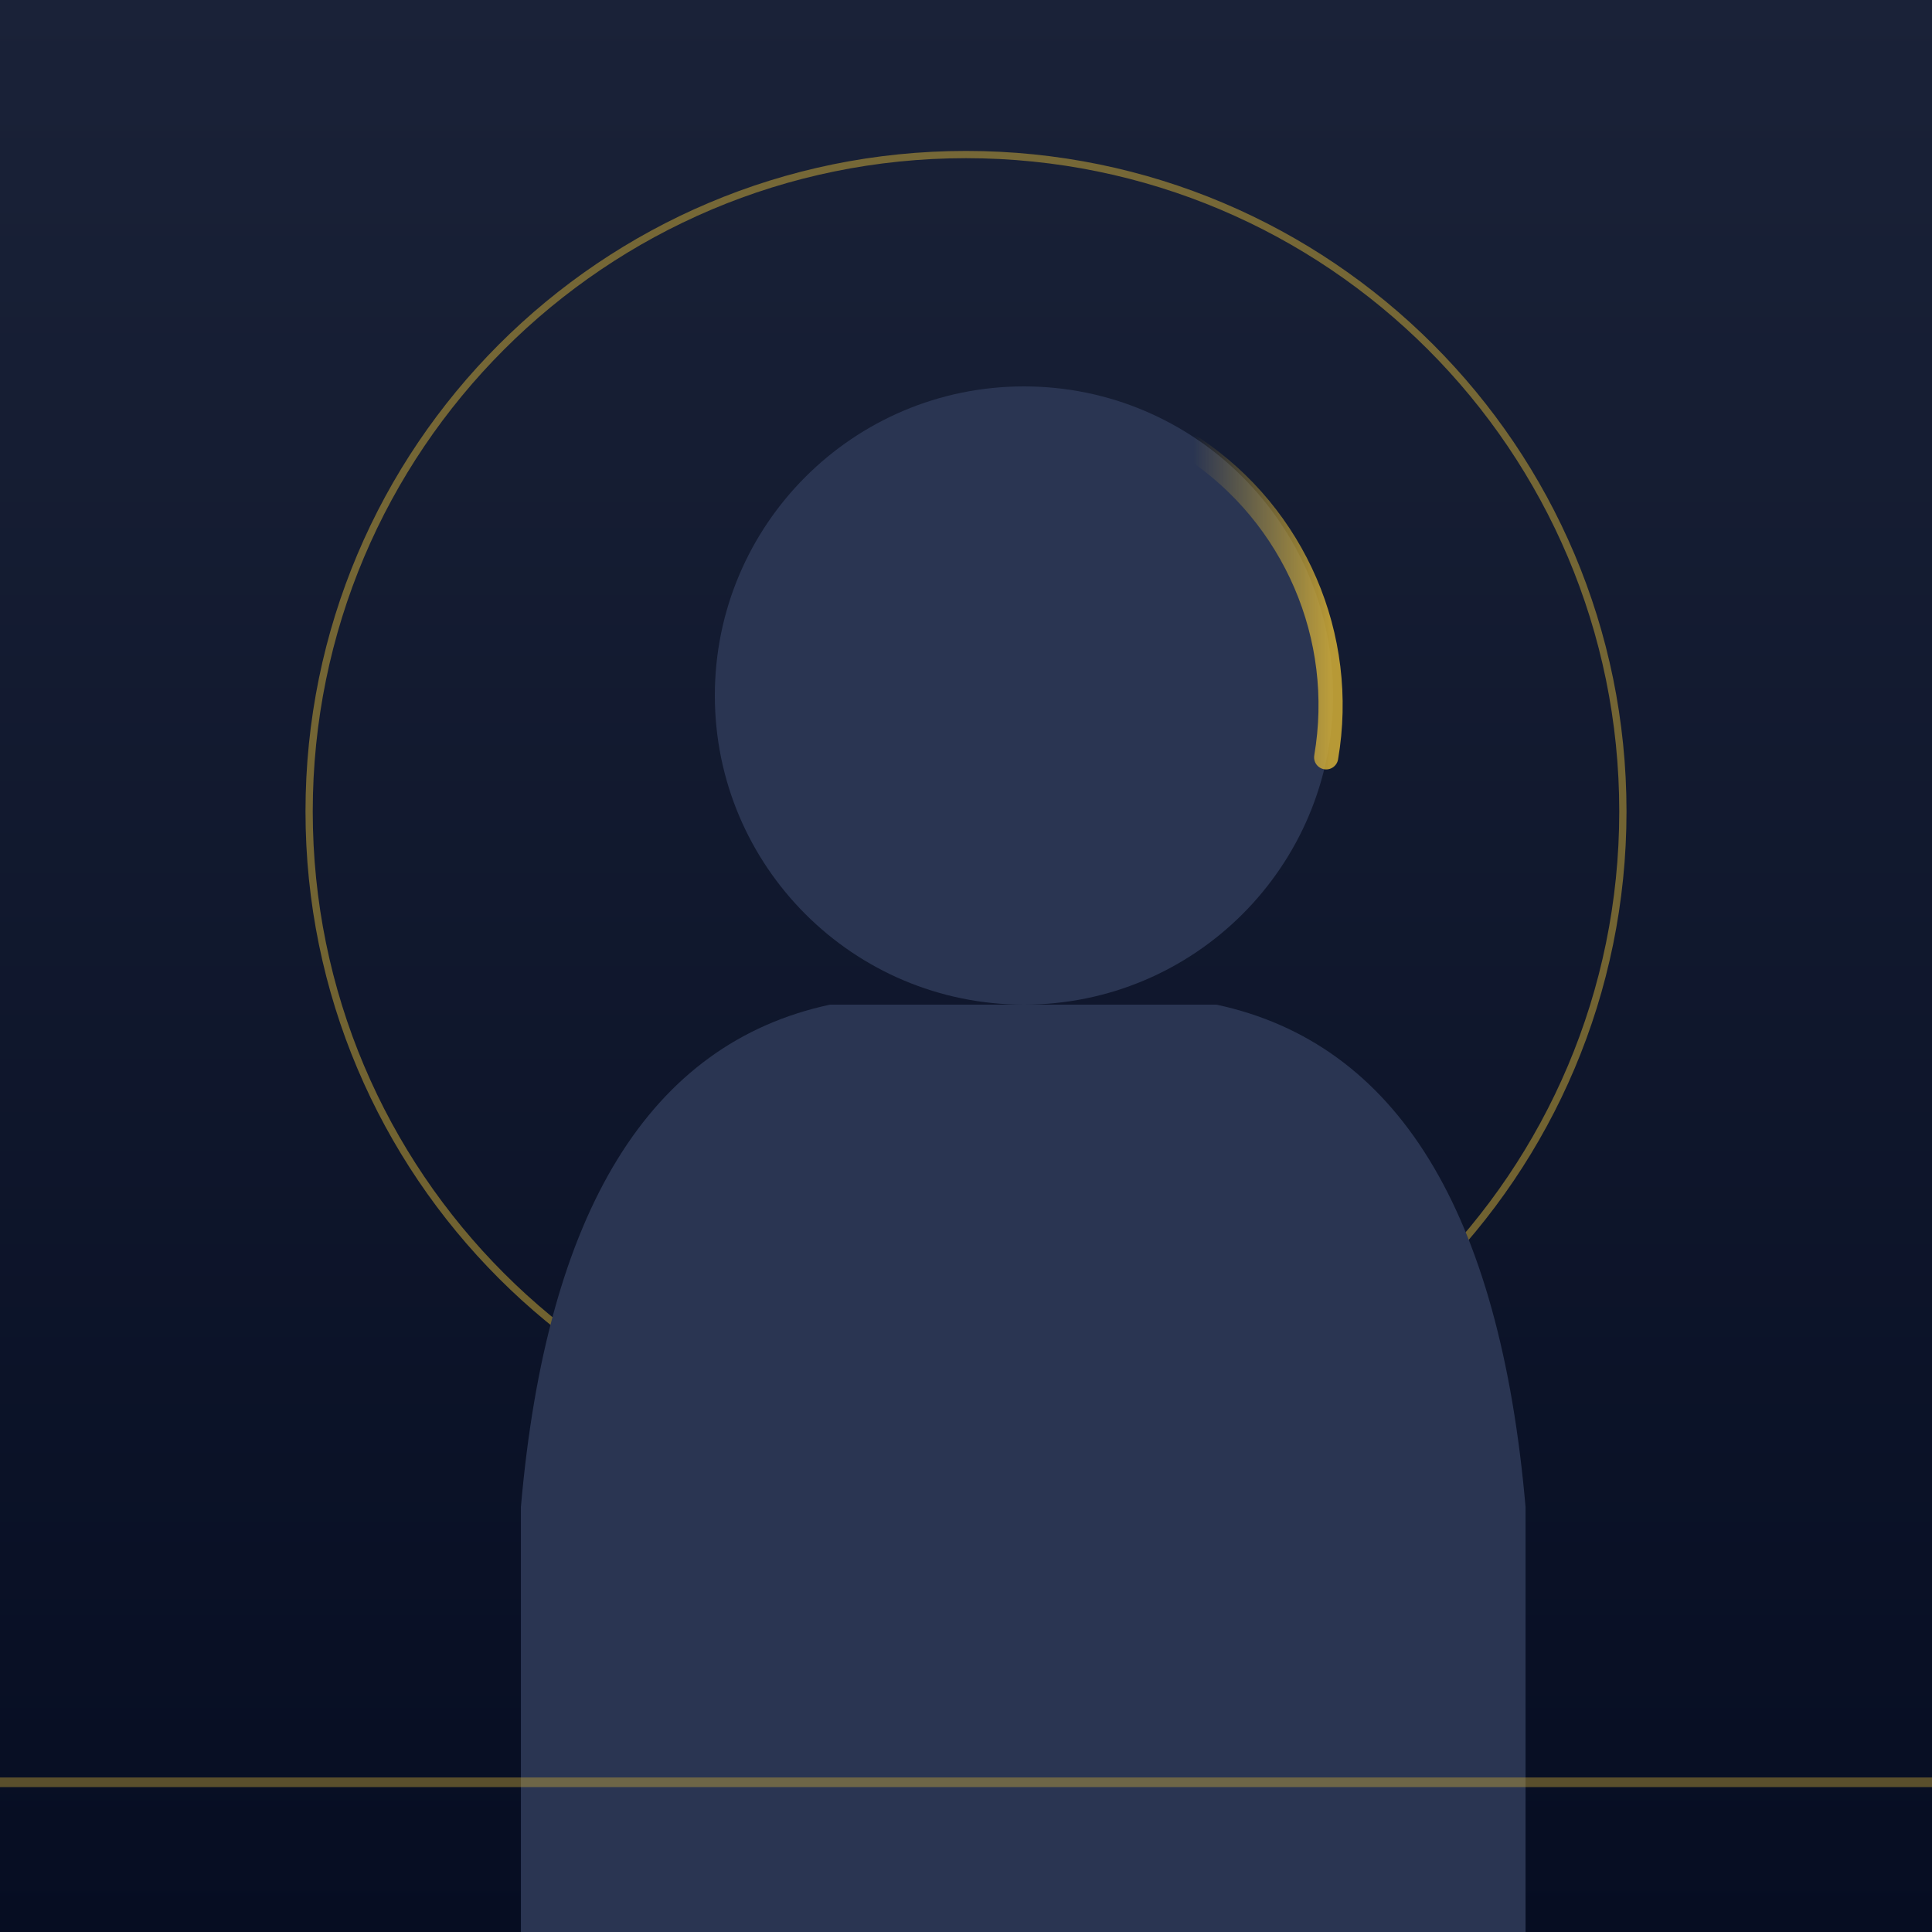
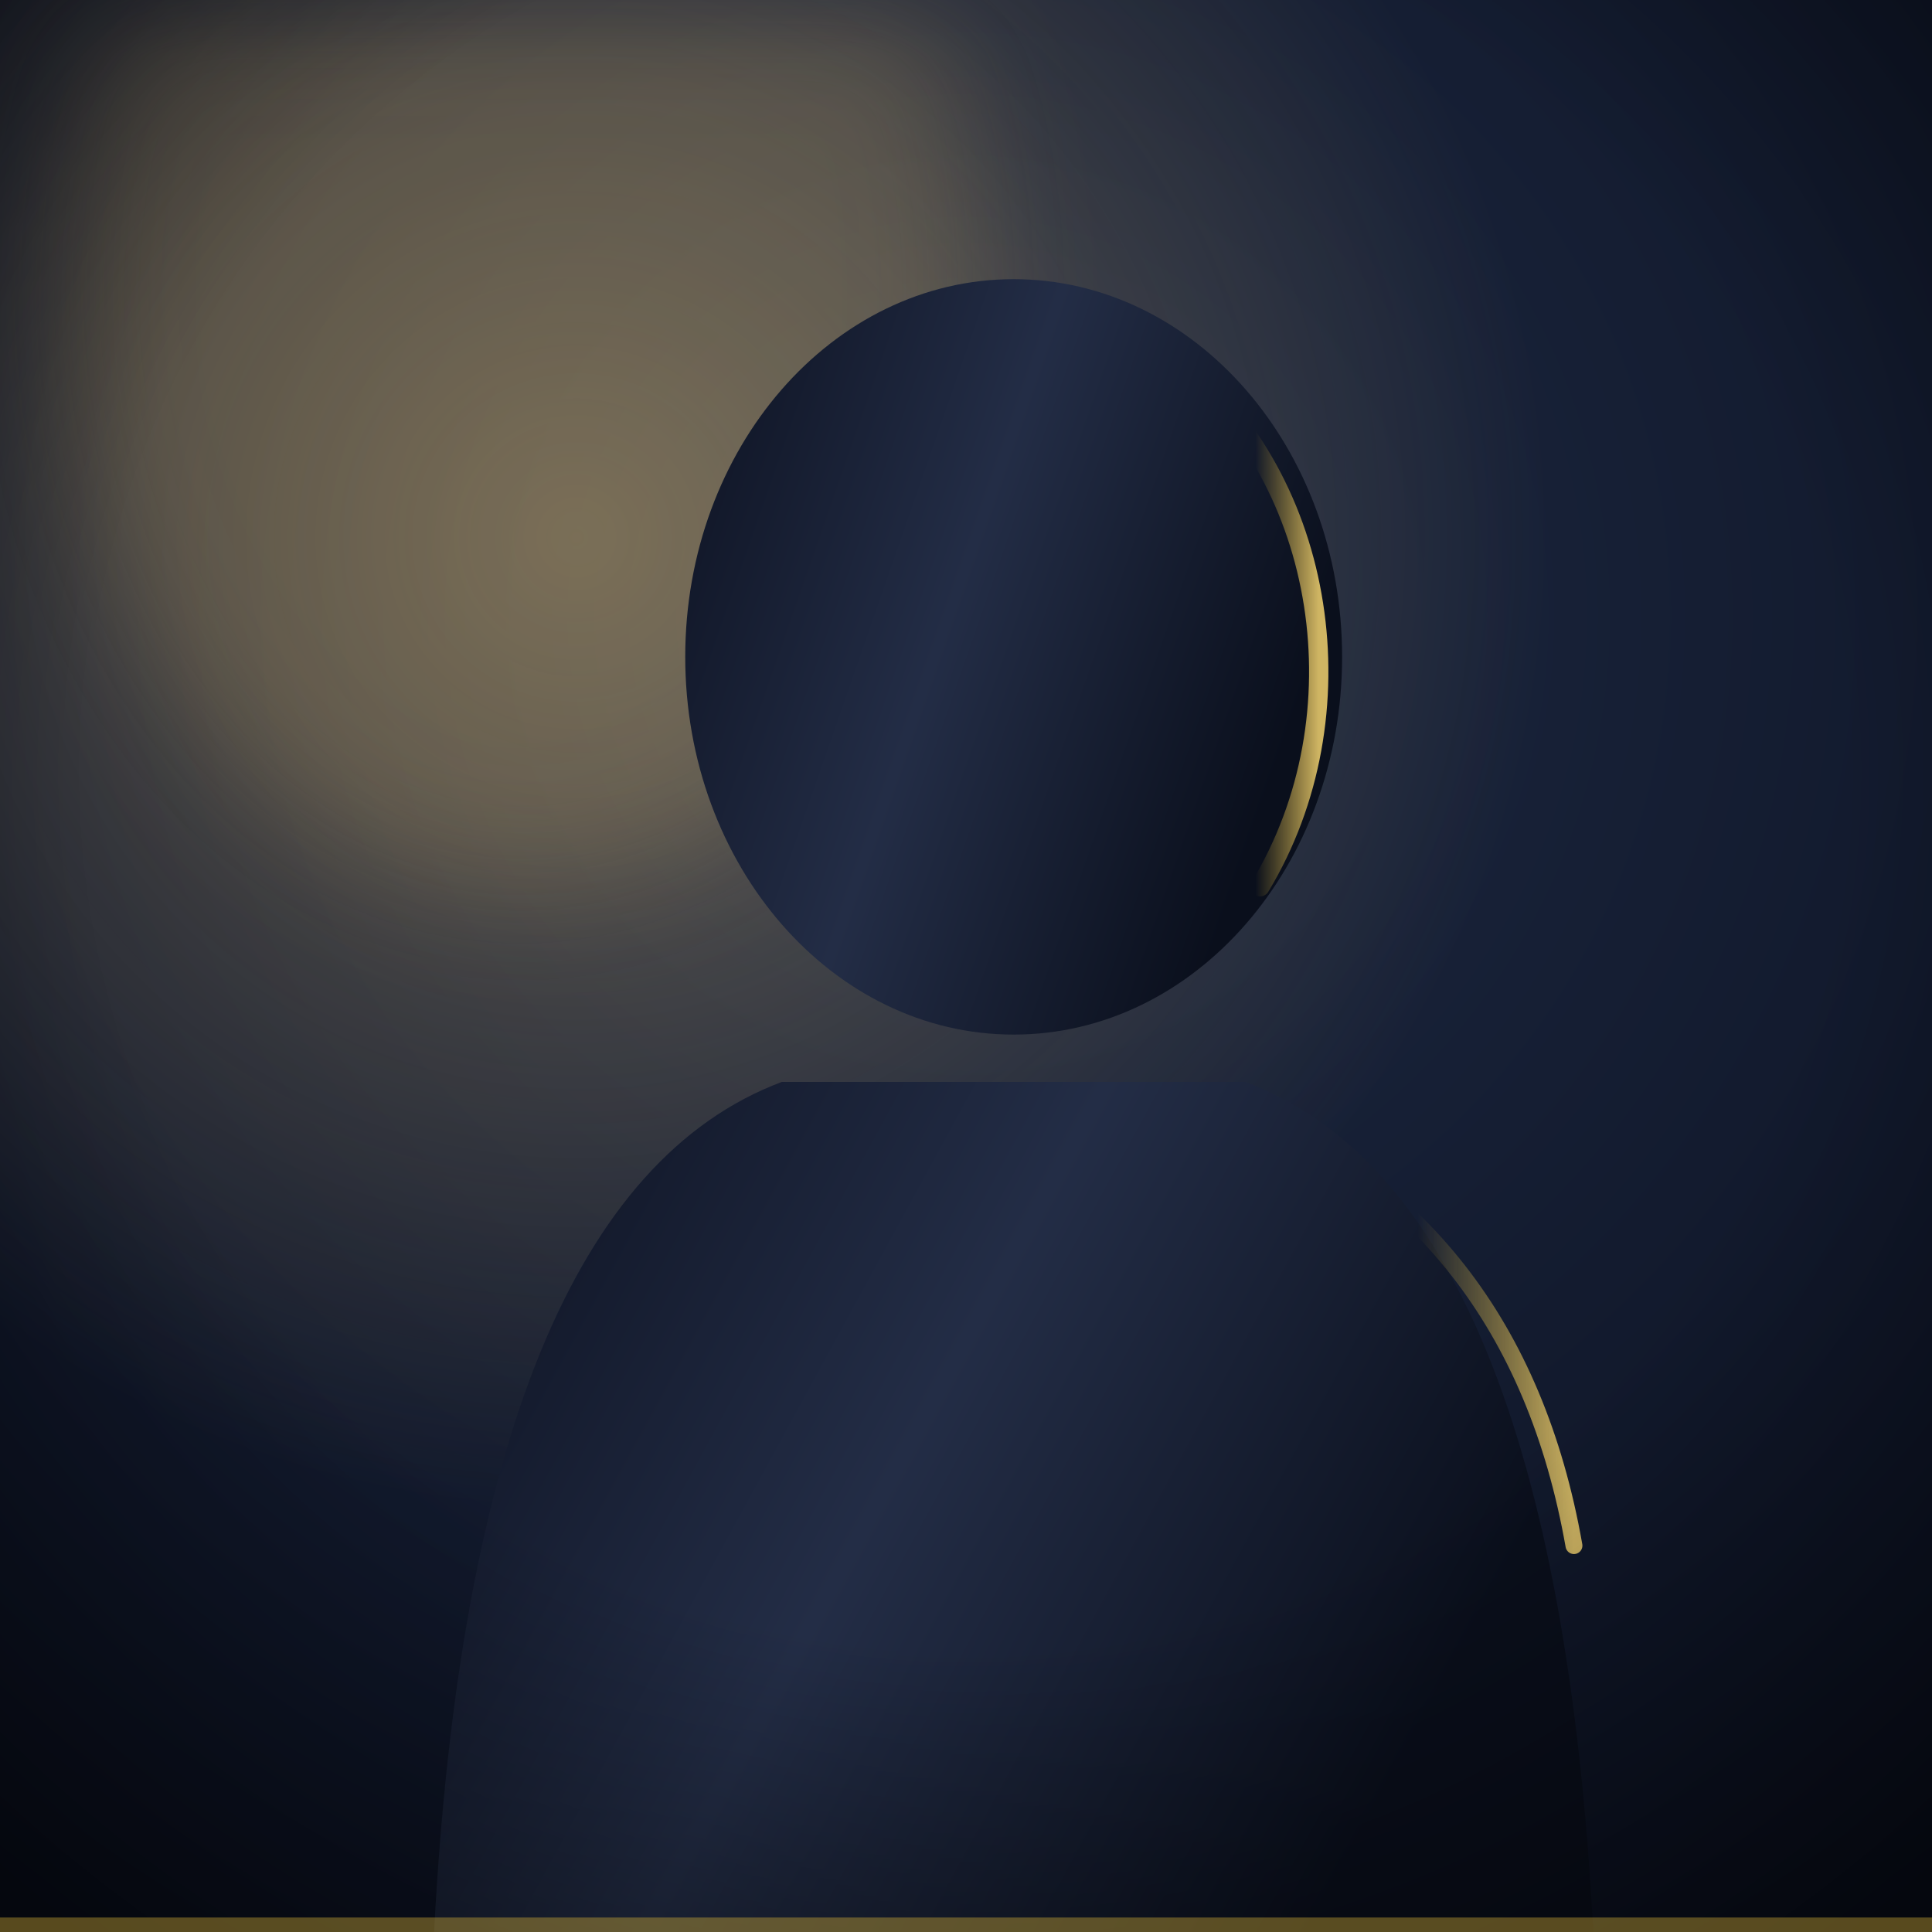
- <svg xmlns="http://www.w3.org/2000/svg" width="400" height="400" viewBox="0 0 400 400">
+ <svg xmlns="http://www.w3.org/2000/svg" width="400" height="400" viewBox="0 0 400 400" preserveAspectRatio="xMidYMid slice">
  <defs>
-     <linearGradient id="pb" x1="0" y1="0" x2="0" y2="1">
-       <stop offset="0" stop-color="#1A2238" />
-       <stop offset="1" stop-color="#060D22" />
+     <radialGradient id="pbg" cx="0.5" cy="0.32" r="0.85">
+       <stop offset="0" stop-color="#1E2A44" />
+       <stop offset="1" stop-color="#0A0F1E" />
+     </radialGradient>
+     <linearGradient id="fig" x1="0" y1="0" x2="1" y2="0.4">
+       <stop offset="0" stop-color="#0C1120" />
+       <stop offset="0.5" stop-color="#232D46" />
+       <stop offset="1" stop-color="#0A0F1C" />
    </linearGradient>
    <linearGradient id="rim" x1="0" y1="0" x2="1" y2="0">
-       <stop offset="0" stop-color="#D4AF37" stop-opacity="0" />
-       <stop offset="1" stop-color="#D4AF37" stop-opacity="0.85" />
+       <stop offset="0.55" stop-color="#D4AF37" stop-opacity="0" />
+       <stop offset="1" stop-color="#E5C76B" stop-opacity="0.9" />
    </linearGradient>
+     <radialGradient id="key" cx="0.3" cy="0.28" r="0.5">
+       <stop offset="0" stop-color="#F0C97A" stop-opacity="0.35" />
+       <stop offset="1" stop-color="#F0C97A" stop-opacity="0" />
+     </radialGradient>
+     <radialGradient id="pvig" cx="0.5" cy="0.4" r="0.75">
+       <stop offset="0.6" stop-color="#000" stop-opacity="0" />
+       <stop offset="1" stop-color="#000" stop-opacity="0.55" />
+     </radialGradient>
+     <filter id="pSoft" x="-30%" y="-30%" width="160%" height="160%">
+       <feGaussianBlur stdDeviation="12" />
+     </filter>
  </defs>
-   <rect width="400" height="400" fill="url(#pb)" />
-   <circle cx="200" cy="168" r="136" fill="none" stroke="#D4AF37" stroke-width="1.5" opacity="0.5" />
-   <circle cx="212" cy="144" r="64" fill="#2A3552" />
-   <path d="M 107.848 312 Q 115.848 220 171.848 208 L 251.848 208 Q 307.848 220 315.848 312 L 315.848 400 L 107.848 400 Z" fill="#2A3552" />
-   <path d="M 247.048 92.8 A 64 64 0 0 1 274.568 156.8" fill="none" stroke="url(#rim)" stroke-width="5" stroke-linecap="round" />
-   <rect x="0" y="368" width="400" height="2" fill="#D4AF37" opacity="0.4" />
+   <rect width="400" height="400" fill="url(#pbg)" />
+   <rect width="400" height="400" fill="url(#key)" />
+   <g filter="url(#pSoft)" opacity="0.16">
+     <ellipse cx="107.87" cy="61.2" rx="95.2" ry="122.4" fill="#F0C97A" />
+   </g>
+   <path d="M 89.87 400 Q 97.87 248 161.87 224 L 257.87 224 Q 321.87 248 329.87 400 Z" fill="url(#fig)" />
+   <ellipse cx="209.87" cy="136" rx="68" ry="78.2" fill="url(#fig)" />
+   <path d="M 243.87 74.8 A 68 78.2 0 0 1 260.87 183.6" fill="none" stroke="url(#rim)" stroke-width="4" stroke-linecap="round" />
+   <path d="M 253.87 228 Q 313.87 252 325.87 320" fill="none" stroke="url(#rim)" stroke-width="3.5" stroke-linecap="round" />
+   <rect width="400" height="400" fill="url(#pvig)" />
+   <rect x="0" y="397" width="400" height="3" fill="#D4AF37" opacity="0.4" />
</svg>
